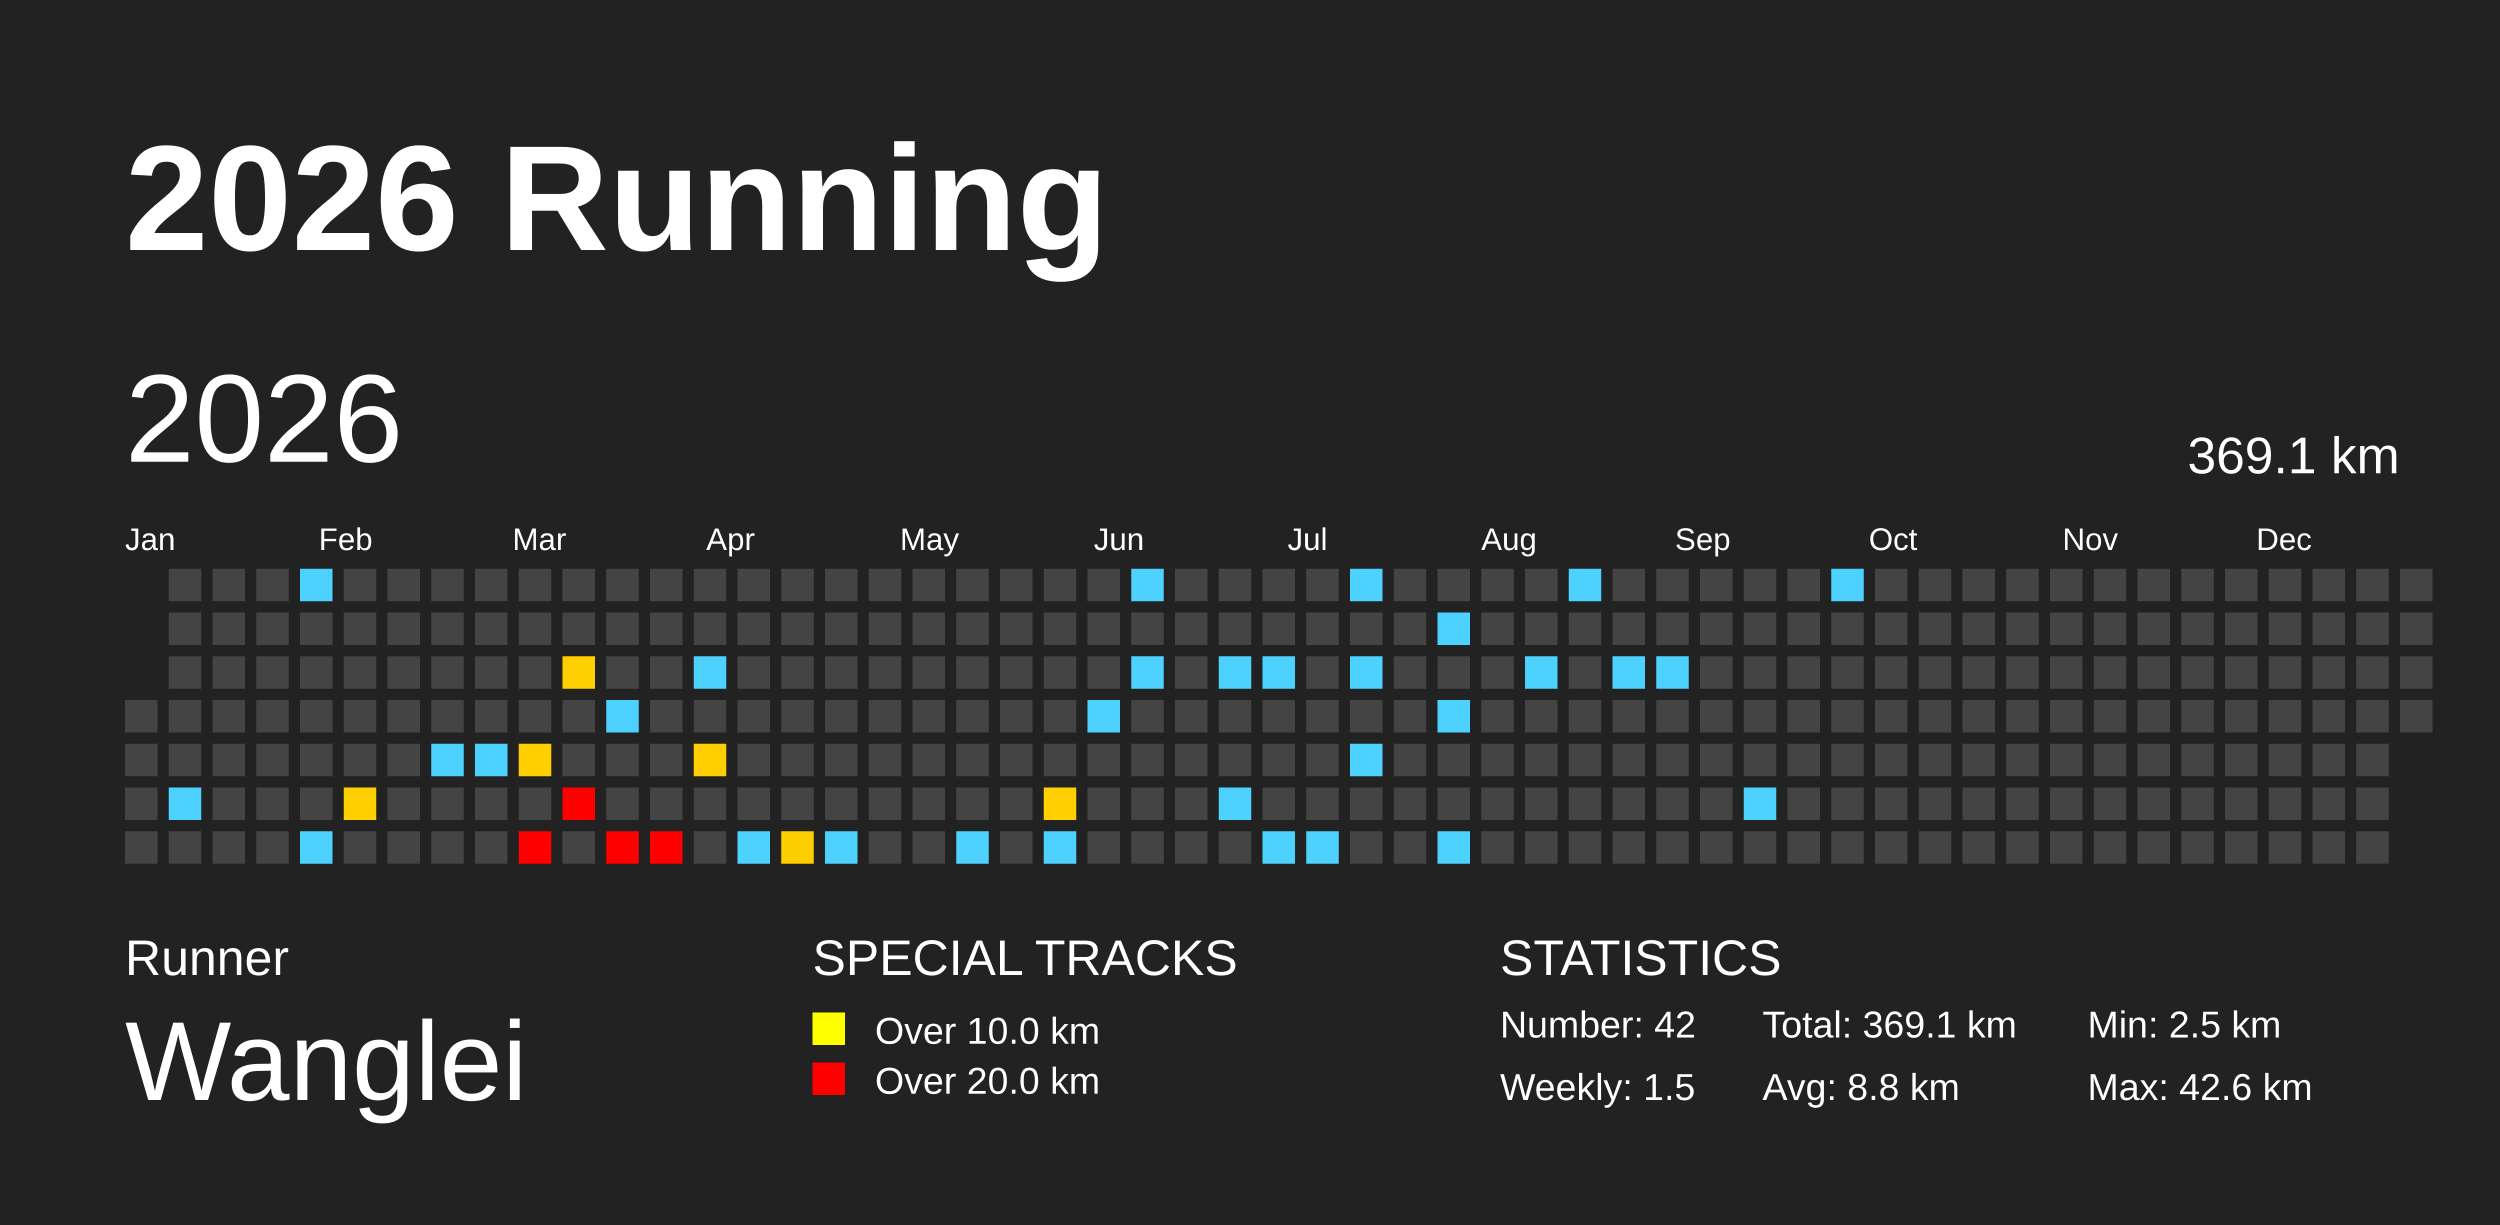
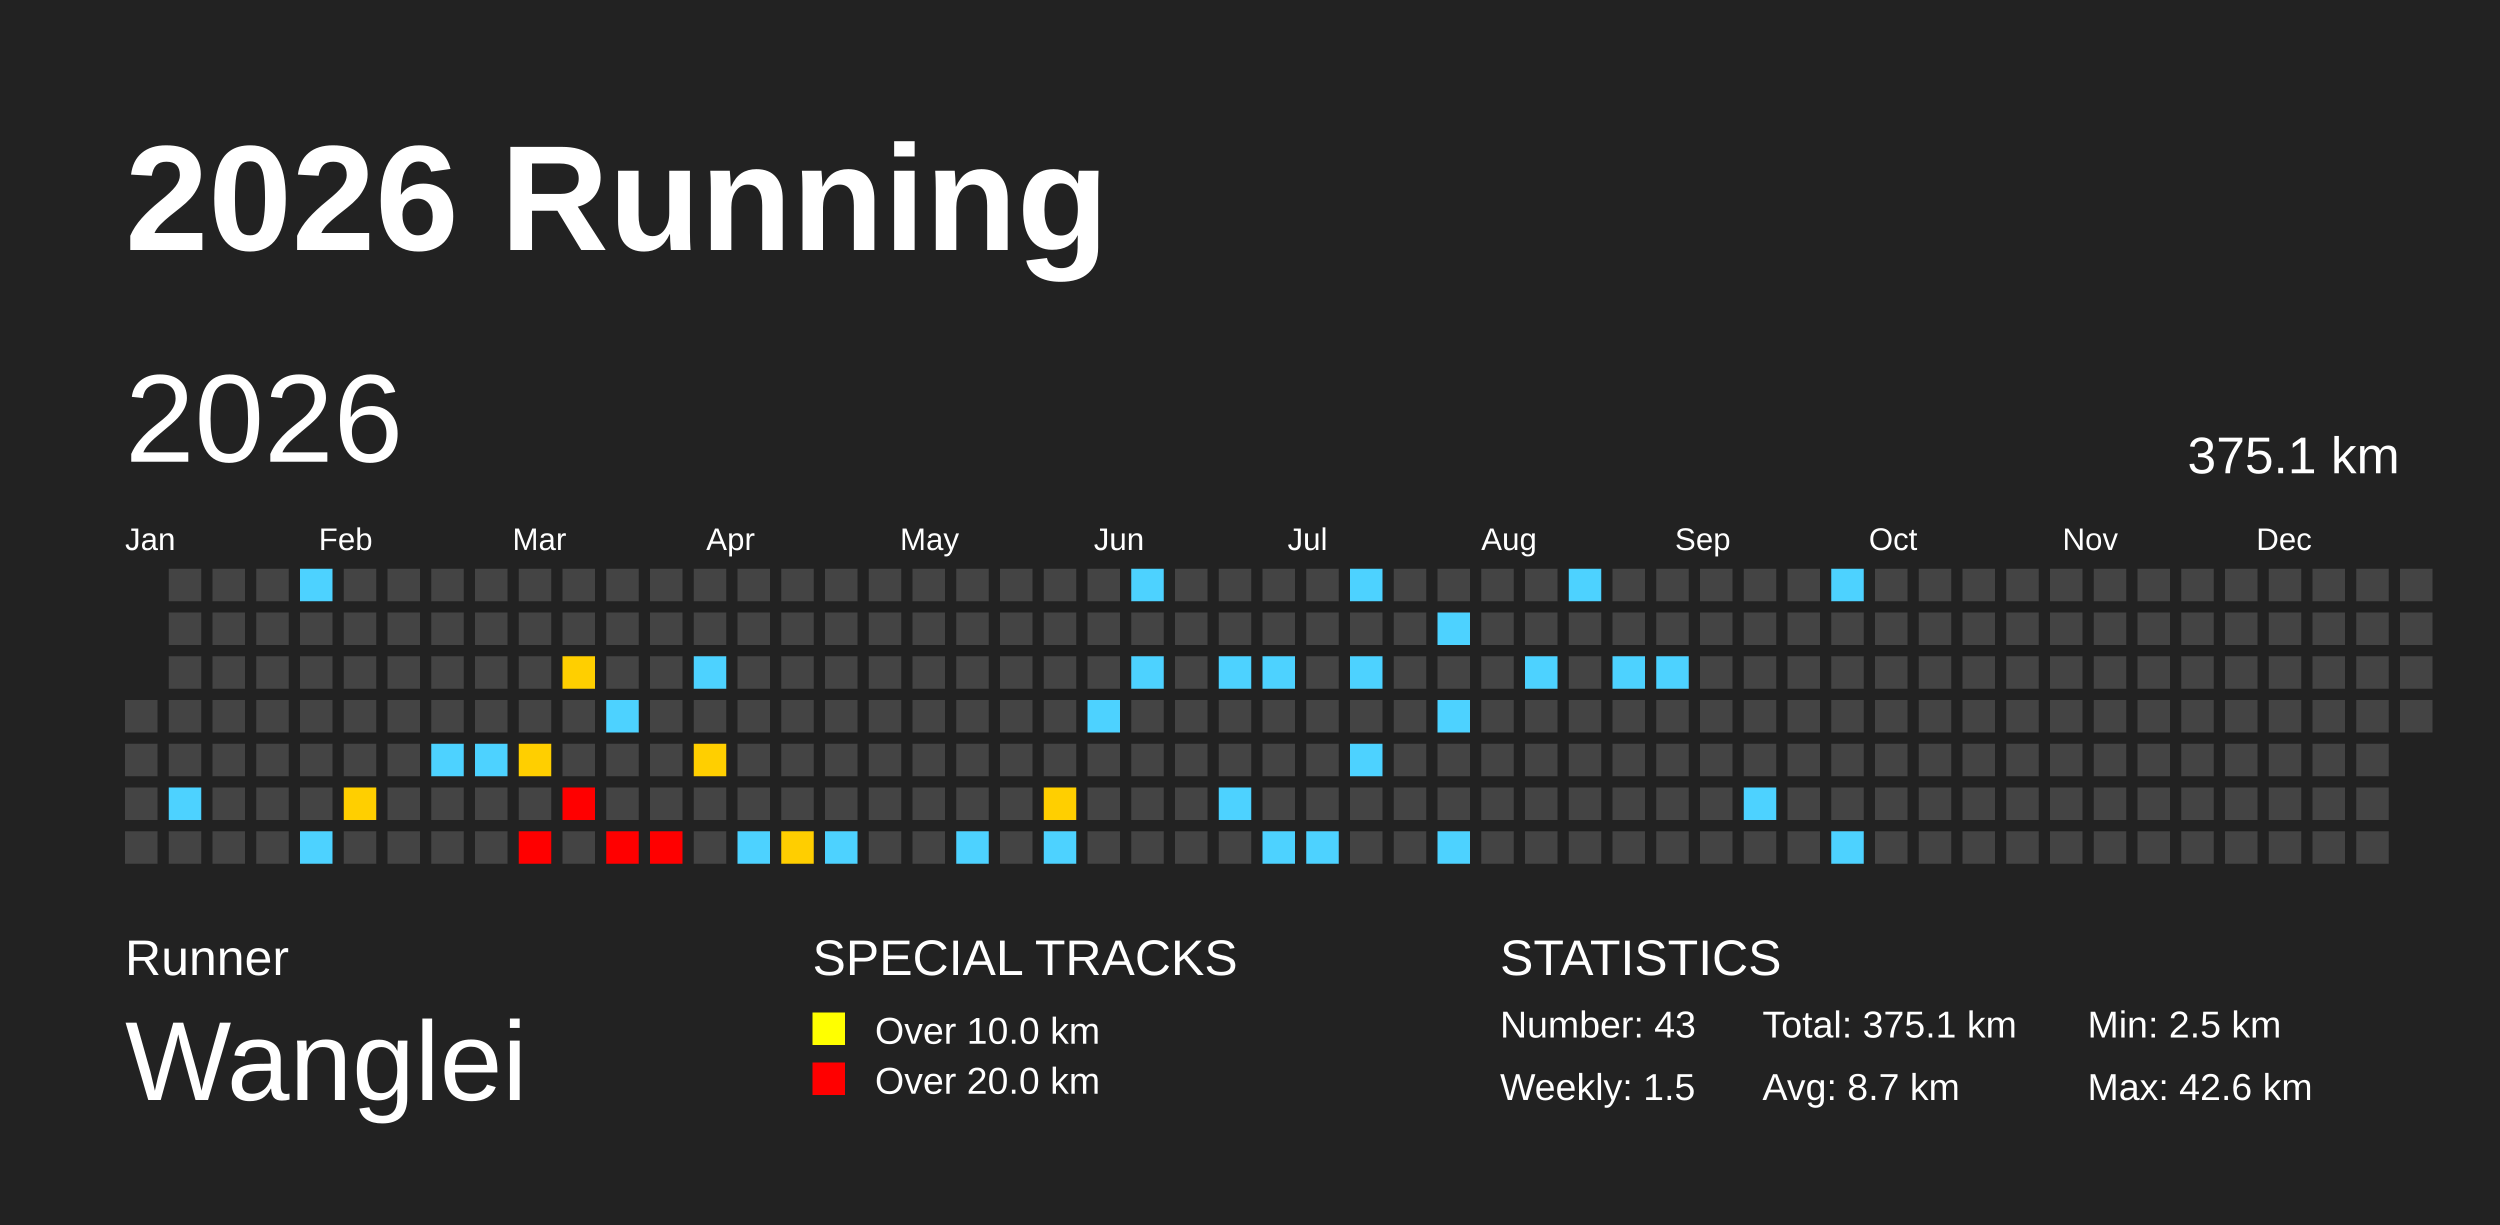
<svg xmlns="http://www.w3.org/2000/svg" baseProfile="full" height="98mm" version="1.1" viewBox="0,0,200,98" width="200mm">
  <defs>
    <pattern height="2" id="indoor-stripe" patternUnits="userSpaceOnUse" width="2">
      <line stroke="white" stroke-opacity="0.45" stroke-width="0.5" x1="0" x2="2" y1="2" y2="0" />
    </pattern>
  </defs>
  <rect fill="#222222" height="98" width="200" x="0" y="0" />
  <text fill="#FFFFFF" style="font-size:12px; font-family:Arial; font-weight:bold;" x="10" y="20">2026 Running</text>
  <text fill="#FFFFFF" style="font-size:4px; font-family:Arial" x="10" y="78">Runner</text>
  <text fill="#FFFFFF" style="font-size:9px; font-family:Arial" x="10" y="88">Wanglei</text>
  <text fill="#FFFFFF" style="font-size:4px; font-family:Arial" x="65" y="78">SPECIAL TRACKS</text>
  <rect fill="yellow" height="2.6" width="2.6" x="65" y="81" />
  <text fill="#FFFFFF" style="font-size:3px; font-family:Arial" x="70" y="83.5">Over 10.0 km</text>
  <rect fill="red" height="2.6" width="2.6" x="65" y="85" />
  <text fill="#FFFFFF" style="font-size:3px; font-family:Arial" x="70" y="87.5">Over 20.0 km</text>
  <text fill="#FFFFFF" style="font-size:4px; font-family:Arial" x="120" y="78">STATISTICS</text>
-   <text fill="#FFFFFF" style="font-size:3px; font-family:Arial" x="120" y="83">Number: 42</text>
+   <text fill="#FFFFFF" style="font-size:3px; font-family:Arial" x="120" y="83">Number: 43</text>
  <text fill="#FFFFFF" style="font-size:3px; font-family:Arial" x="120" y="88">Weekly: 1.5</text>
-   <text fill="#FFFFFF" style="font-size:3px; font-family:Arial" x="141" y="83">Total: 369.1 km</text>
-   <text fill="#FFFFFF" style="font-size:3px; font-family:Arial" x="141" y="88">Avg: 8.8 km</text>
+   <text fill="#FFFFFF" style="font-size:3px; font-family:Arial" x="141" y="83">Total: 375.1 km</text>
+   <text fill="#FFFFFF" style="font-size:3px; font-family:Arial" x="141" y="88">Avg: 8.7 km</text>
  <text fill="#FFFFFF" style="font-size:3px; font-family:Arial" x="167" y="83">Min: 2.5 km</text>
  <text fill="#FFFFFF" style="font-size:3px; font-family:Arial" x="167" y="88">Max: 42.6 km</text>
  <text dominant-baseline="hanging" fill="#FFFFFF" style="font-size:10.0px; font-family:Arial;" x="10" y="30">2026</text>
-   <text dominant-baseline="hanging" fill="#FFFFFF" style="font-size:4.125px; font-family:Arial;" x="175" y="35">369.1 km</text>
+   <text dominant-baseline="hanging" fill="#FFFFFF" style="font-size:4.125px; font-family:Arial;" x="175" y="35">375.1 km</text>
  <text fill="#FFFFFF" style="font-size:2.5px; font-family:Arial" x="10.0" y="44">Jan</text>
  <text fill="#FFFFFF" style="font-size:2.5px; font-family:Arial" x="25.5" y="44">Feb</text>
  <text fill="#FFFFFF" style="font-size:2.5px; font-family:Arial" x="41.0" y="44">Mar</text>
  <text fill="#FFFFFF" style="font-size:2.5px; font-family:Arial" x="56.5" y="44">Apr</text>
  <text fill="#FFFFFF" style="font-size:2.5px; font-family:Arial" x="72.0" y="44">May</text>
  <text fill="#FFFFFF" style="font-size:2.5px; font-family:Arial" x="87.5" y="44">Jun</text>
  <text fill="#FFFFFF" style="font-size:2.5px; font-family:Arial" x="103.0" y="44">Jul</text>
  <text fill="#FFFFFF" style="font-size:2.5px; font-family:Arial" x="118.5" y="44">Aug</text>
  <text fill="#FFFFFF" style="font-size:2.5px; font-family:Arial" x="134.0" y="44">Sep</text>
  <text fill="#FFFFFF" style="font-size:2.5px; font-family:Arial" x="149.5" y="44">Oct</text>
  <text fill="#FFFFFF" style="font-size:2.5px; font-family:Arial" x="165.0" y="44">Nov</text>
  <text fill="#FFFFFF" style="font-size:2.5px; font-family:Arial" x="180.5" y="44">Dec</text>
  <rect fill="#444444" height="2.6" width="2.6" x="10.0" y="56.0" />
  <rect fill="#444444" height="2.6" width="2.6" x="10.0" y="59.5" />
  <rect fill="#444444" height="2.6" width="2.6" x="10.0" y="63.0" />
  <rect fill="#444444" height="2.6" width="2.6" x="10.0" y="66.5" />
  <rect fill="#444444" height="2.6" width="2.6" x="13.5" y="45.5" />
  <rect fill="#444444" height="2.6" width="2.6" x="13.5" y="49.0" />
  <rect fill="#444444" height="2.6" width="2.6" x="13.5" y="52.5" />
  <rect fill="#444444" height="2.6" width="2.6" x="13.5" y="56.0" />
  <rect fill="#444444" height="2.6" width="2.6" x="13.5" y="59.5" />
  <rect fill="#4dd2ff" height="2.6" width="2.6" x="13.5" y="63.0" />
  <rect fill="#444444" height="2.6" width="2.6" x="13.5" y="66.5" />
  <rect fill="#444444" height="2.6" width="2.6" x="17.0" y="45.5" />
  <rect fill="#444444" height="2.6" width="2.6" x="17.0" y="49.0" />
  <rect fill="#444444" height="2.6" width="2.6" x="17.0" y="52.5" />
  <rect fill="#444444" height="2.6" width="2.6" x="17.0" y="56.0" />
  <rect fill="#444444" height="2.6" width="2.6" x="17.0" y="59.5" />
  <rect fill="#444444" height="2.6" width="2.6" x="17.0" y="63.0" />
  <rect fill="#444444" height="2.6" width="2.6" x="17.0" y="66.5" />
  <rect fill="#444444" height="2.6" width="2.6" x="20.5" y="45.5" />
  <rect fill="#444444" height="2.6" width="2.6" x="20.5" y="49.0" />
  <rect fill="#444444" height="2.6" width="2.6" x="20.5" y="52.5" />
  <rect fill="#444444" height="2.6" width="2.6" x="20.5" y="56.0" />
  <rect fill="#444444" height="2.6" width="2.6" x="20.5" y="59.5" />
  <rect fill="#444444" height="2.6" width="2.6" x="20.5" y="63.0" />
  <rect fill="#444444" height="2.6" width="2.6" x="20.5" y="66.5" />
  <rect fill="#4dd2ff" height="2.6" width="2.6" x="24.0" y="45.5" />
  <rect fill="#444444" height="2.6" width="2.6" x="24.0" y="49.0" />
  <rect fill="#444444" height="2.6" width="2.6" x="24.0" y="52.5" />
  <rect fill="#444444" height="2.6" width="2.6" x="24.0" y="56.0" />
  <rect fill="#444444" height="2.6" width="2.6" x="24.0" y="59.5" />
  <rect fill="#444444" height="2.6" width="2.6" x="24.0" y="63.0" />
  <rect fill="#4dd2ff" height="2.6" width="2.6" x="24.0" y="66.5" />
  <rect fill="#444444" height="2.6" width="2.6" x="27.5" y="45.5" />
  <rect fill="#444444" height="2.6" width="2.6" x="27.5" y="49.0" />
  <rect fill="#444444" height="2.6" width="2.6" x="27.5" y="52.5" />
  <rect fill="#444444" height="2.6" width="2.6" x="27.5" y="56.0" />
  <rect fill="#444444" height="2.6" width="2.6" x="27.5" y="59.5" />
  <rect fill="#ffcf00" height="2.6" width="2.6" x="27.5" y="63.0" />
  <rect fill="#444444" height="2.6" width="2.6" x="27.5" y="66.5" />
  <rect fill="#444444" height="2.6" width="2.6" x="31.0" y="45.5" />
  <rect fill="#444444" height="2.6" width="2.6" x="31.0" y="49.0" />
  <rect fill="#444444" height="2.6" width="2.6" x="31.0" y="52.5" />
  <rect fill="#444444" height="2.6" width="2.6" x="31.0" y="56.0" />
  <rect fill="#444444" height="2.6" width="2.6" x="31.0" y="59.5" />
  <rect fill="#444444" height="2.6" width="2.6" x="31.0" y="63.0" />
  <rect fill="#444444" height="2.6" width="2.6" x="31.0" y="66.5" />
  <rect fill="#444444" height="2.6" width="2.6" x="34.5" y="45.5" />
  <rect fill="#444444" height="2.6" width="2.6" x="34.5" y="49.0" />
  <rect fill="#444444" height="2.6" width="2.6" x="34.5" y="52.5" />
  <rect fill="#444444" height="2.6" width="2.6" x="34.5" y="56.0" />
  <rect fill="#4dd2ff" height="2.6" width="2.6" x="34.5" y="59.5" />
  <rect fill="#444444" height="2.6" width="2.6" x="34.5" y="63.0" />
  <rect fill="#444444" height="2.6" width="2.6" x="34.5" y="66.5" />
  <rect fill="#444444" height="2.6" width="2.6" x="38.0" y="45.5" />
  <rect fill="#444444" height="2.6" width="2.6" x="38.0" y="49.0" />
  <rect fill="#444444" height="2.6" width="2.6" x="38.0" y="52.5" />
  <rect fill="#444444" height="2.6" width="2.6" x="38.0" y="56.0" />
  <rect fill="#4dd2ff" height="2.6" width="2.6" x="38.0" y="59.5" />
  <rect fill="#444444" height="2.6" width="2.6" x="38.0" y="63.0" />
  <rect fill="#444444" height="2.6" width="2.6" x="38.0" y="66.5" />
  <rect fill="#444444" height="2.6" width="2.6" x="41.5" y="45.5" />
  <rect fill="#444444" height="2.6" width="2.6" x="41.5" y="49.0" />
  <rect fill="#444444" height="2.6" width="2.6" x="41.5" y="52.5" />
  <rect fill="#444444" height="2.6" width="2.6" x="41.5" y="56.0" />
  <rect fill="#ffcf00" height="2.6" width="2.6" x="41.5" y="59.5" />
  <rect fill="#444444" height="2.6" width="2.6" x="41.5" y="63.0" />
  <rect fill="red" height="2.6" width="2.6" x="41.5" y="66.5" />
  <rect fill="#444444" height="2.6" width="2.6" x="45.0" y="45.5" />
  <rect fill="#444444" height="2.6" width="2.6" x="45.0" y="49.0" />
  <rect fill="#ffcf00" height="2.6" width="2.6" x="45.0" y="52.5" />
  <rect fill="#444444" height="2.6" width="2.6" x="45.0" y="56.0" />
  <rect fill="#444444" height="2.6" width="2.6" x="45.0" y="59.5" />
  <rect fill="red" height="2.6" width="2.6" x="45.0" y="63.0" />
  <rect fill="#444444" height="2.6" width="2.6" x="45.0" y="66.5" />
  <rect fill="#444444" height="2.6" width="2.6" x="48.5" y="45.5" />
  <rect fill="#444444" height="2.6" width="2.6" x="48.5" y="49.0" />
  <rect fill="#444444" height="2.6" width="2.6" x="48.5" y="52.5" />
  <rect fill="#4dd2ff" height="2.6" width="2.6" x="48.5" y="56.0" />
  <rect fill="#444444" height="2.6" width="2.6" x="48.5" y="59.5" />
  <rect fill="#444444" height="2.6" width="2.6" x="48.5" y="63.0" />
  <rect fill="red" height="2.6" width="2.6" x="48.5" y="66.5" />
  <rect fill="#444444" height="2.6" width="2.6" x="52.0" y="45.5" />
  <rect fill="#444444" height="2.6" width="2.6" x="52.0" y="49.0" />
  <rect fill="#444444" height="2.6" width="2.6" x="52.0" y="52.5" />
  <rect fill="#444444" height="2.6" width="2.6" x="52.0" y="56.0" />
  <rect fill="#444444" height="2.6" width="2.6" x="52.0" y="59.5" />
  <rect fill="#444444" height="2.6" width="2.6" x="52.0" y="63.0" />
  <rect fill="red" height="2.6" width="2.6" x="52.0" y="66.5" />
  <rect fill="#444444" height="2.6" width="2.6" x="55.5" y="45.5" />
  <rect fill="#444444" height="2.6" width="2.6" x="55.5" y="49.0" />
  <rect fill="#4dd2ff" height="2.6" width="2.6" x="55.5" y="52.5" />
  <rect fill="#444444" height="2.6" width="2.6" x="55.5" y="56.0" />
  <rect fill="#ffcf00" height="2.6" width="2.6" x="55.5" y="59.5" />
  <rect fill="#444444" height="2.6" width="2.6" x="55.5" y="63.0" />
  <rect fill="#444444" height="2.6" width="2.6" x="55.5" y="66.5" />
  <rect fill="#444444" height="2.6" width="2.6" x="59.0" y="45.5" />
  <rect fill="#444444" height="2.6" width="2.6" x="59.0" y="49.0" />
  <rect fill="#444444" height="2.6" width="2.6" x="59.0" y="52.5" />
  <rect fill="#444444" height="2.6" width="2.6" x="59.0" y="56.0" />
  <rect fill="#444444" height="2.6" width="2.6" x="59.0" y="59.5" />
  <rect fill="#444444" height="2.6" width="2.6" x="59.0" y="63.0" />
  <rect fill="#4dd2ff" height="2.6" width="2.6" x="59.0" y="66.5" />
  <rect fill="#444444" height="2.6" width="2.6" x="62.5" y="45.5" />
  <rect fill="#444444" height="2.6" width="2.6" x="62.5" y="49.0" />
  <rect fill="#444444" height="2.6" width="2.6" x="62.5" y="52.5" />
  <rect fill="#444444" height="2.6" width="2.6" x="62.5" y="56.0" />
  <rect fill="#444444" height="2.6" width="2.6" x="62.5" y="59.5" />
  <rect fill="#444444" height="2.6" width="2.6" x="62.5" y="63.0" />
  <rect fill="#ffce00" height="2.6" width="2.6" x="62.5" y="66.5" />
  <rect fill="#444444" height="2.6" width="2.6" x="66.0" y="45.5" />
  <rect fill="#444444" height="2.6" width="2.6" x="66.0" y="49.0" />
  <rect fill="#444444" height="2.6" width="2.6" x="66.0" y="52.5" />
  <rect fill="#444444" height="2.6" width="2.6" x="66.0" y="56.0" />
  <rect fill="#444444" height="2.6" width="2.6" x="66.0" y="59.5" />
  <rect fill="#444444" height="2.6" width="2.6" x="66.0" y="63.0" />
  <rect fill="#4dd2ff" height="2.6" width="2.6" x="66.0" y="66.5" />
  <rect fill="#444444" height="2.6" width="2.6" x="69.5" y="45.5" />
  <rect fill="#444444" height="2.6" width="2.6" x="69.5" y="49.0" />
  <rect fill="#444444" height="2.6" width="2.6" x="69.5" y="52.5" />
  <rect fill="#444444" height="2.6" width="2.6" x="69.5" y="56.0" />
  <rect fill="#444444" height="2.6" width="2.6" x="69.5" y="59.5" />
  <rect fill="#444444" height="2.6" width="2.6" x="69.5" y="63.0" />
  <rect fill="#444444" height="2.6" width="2.6" x="69.5" y="66.5" />
  <rect fill="#444444" height="2.6" width="2.6" x="73.0" y="45.5" />
  <rect fill="#444444" height="2.6" width="2.6" x="73.0" y="49.0" />
  <rect fill="#444444" height="2.6" width="2.6" x="73.0" y="52.5" />
  <rect fill="#444444" height="2.6" width="2.6" x="73.0" y="56.0" />
  <rect fill="#444444" height="2.6" width="2.6" x="73.0" y="59.5" />
  <rect fill="#444444" height="2.6" width="2.6" x="73.0" y="63.0" />
  <rect fill="#444444" height="2.6" width="2.6" x="73.0" y="66.5" />
  <rect fill="#444444" height="2.6" width="2.6" x="76.5" y="45.5" />
  <rect fill="#444444" height="2.6" width="2.6" x="76.5" y="49.0" />
  <rect fill="#444444" height="2.6" width="2.6" x="76.5" y="52.5" />
  <rect fill="#444444" height="2.6" width="2.6" x="76.5" y="56.0" />
  <rect fill="#444444" height="2.6" width="2.6" x="76.5" y="59.5" />
  <rect fill="#444444" height="2.6" width="2.6" x="76.5" y="63.0" />
  <rect fill="#4dd2ff" height="2.6" width="2.6" x="76.5" y="66.5" />
  <rect fill="#444444" height="2.6" width="2.6" x="80.0" y="45.5" />
  <rect fill="#444444" height="2.6" width="2.6" x="80.0" y="49.0" />
  <rect fill="#444444" height="2.6" width="2.6" x="80.0" y="52.5" />
  <rect fill="#444444" height="2.6" width="2.6" x="80.0" y="56.0" />
  <rect fill="#444444" height="2.6" width="2.6" x="80.0" y="59.5" />
  <rect fill="#444444" height="2.6" width="2.6" x="80.0" y="63.0" />
  <rect fill="#444444" height="2.6" width="2.6" x="80.0" y="66.5" />
  <rect fill="#444444" height="2.6" width="2.6" x="83.5" y="45.5" />
  <rect fill="#444444" height="2.6" width="2.6" x="83.5" y="49.0" />
  <rect fill="#444444" height="2.6" width="2.6" x="83.5" y="52.5" />
  <rect fill="#444444" height="2.6" width="2.6" x="83.5" y="56.0" />
  <rect fill="#444444" height="2.6" width="2.6" x="83.5" y="59.5" />
  <rect fill="#ffcf00" height="2.6" width="2.6" x="83.5" y="63.0" />
  <rect fill="#4dd2ff" height="2.6" width="2.6" x="83.5" y="66.5" />
  <rect fill="#444444" height="2.6" width="2.6" x="87.0" y="45.5" />
  <rect fill="#444444" height="2.6" width="2.6" x="87.0" y="49.0" />
  <rect fill="#444444" height="2.6" width="2.6" x="87.0" y="52.5" />
  <rect fill="#4dd2ff" height="2.6" width="2.6" x="87.0" y="56.0" />
  <rect fill="#444444" height="2.6" width="2.6" x="87.0" y="59.5" />
  <rect fill="#444444" height="2.6" width="2.6" x="87.0" y="63.0" />
  <rect fill="#444444" height="2.6" width="2.6" x="87.0" y="66.5" />
  <rect fill="#4dd2ff" height="2.6" width="2.6" x="90.5" y="45.5" />
  <rect fill="#444444" height="2.6" width="2.6" x="90.5" y="49.0" />
  <rect fill="#4dd2ff" height="2.6" width="2.6" x="90.5" y="52.5" />
  <rect fill="#444444" height="2.6" width="2.6" x="90.5" y="56.0" />
  <rect fill="#444444" height="2.6" width="2.6" x="90.5" y="59.5" />
  <rect fill="#444444" height="2.6" width="2.6" x="90.5" y="63.0" />
  <rect fill="#444444" height="2.6" width="2.6" x="90.5" y="66.5" />
  <rect fill="#444444" height="2.6" width="2.6" x="94.0" y="45.5" />
  <rect fill="#444444" height="2.6" width="2.6" x="94.0" y="49.0" />
  <rect fill="#444444" height="2.6" width="2.6" x="94.0" y="52.5" />
  <rect fill="#444444" height="2.6" width="2.6" x="94.0" y="56.0" />
  <rect fill="#444444" height="2.6" width="2.6" x="94.0" y="59.5" />
  <rect fill="#444444" height="2.6" width="2.6" x="94.0" y="63.0" />
  <rect fill="#444444" height="2.6" width="2.6" x="94.0" y="66.5" />
  <rect fill="#444444" height="2.6" width="2.6" x="97.5" y="45.5" />
  <rect fill="#444444" height="2.6" width="2.6" x="97.5" y="49.0" />
  <rect fill="#4dd2ff" height="2.6" width="2.6" x="97.5" y="52.5" />
  <rect fill="#444444" height="2.6" width="2.6" x="97.5" y="56.0" />
  <rect fill="#444444" height="2.6" width="2.6" x="97.5" y="59.5" />
  <rect fill="#4dd2ff" height="2.6" width="2.6" x="97.5" y="63.0" />
  <rect fill="#444444" height="2.6" width="2.6" x="97.5" y="66.5" />
  <rect fill="#444444" height="2.6" width="2.6" x="101.0" y="45.5" />
  <rect fill="#444444" height="2.6" width="2.6" x="101.0" y="49.0" />
  <rect fill="#4dd2ff" height="2.6" width="2.6" x="101.0" y="52.5" />
  <rect fill="#444444" height="2.6" width="2.6" x="101.0" y="56.0" />
  <rect fill="#444444" height="2.6" width="2.6" x="101.0" y="59.5" />
  <rect fill="#444444" height="2.6" width="2.6" x="101.0" y="63.0" />
  <rect fill="#4dd2ff" height="2.6" width="2.6" x="101.0" y="66.5" />
  <rect fill="#444444" height="2.6" width="2.6" x="104.5" y="45.5" />
  <rect fill="#444444" height="2.6" width="2.6" x="104.5" y="49.0" />
  <rect fill="#444444" height="2.6" width="2.6" x="104.5" y="52.5" />
  <rect fill="#444444" height="2.6" width="2.6" x="104.5" y="56.0" />
  <rect fill="#444444" height="2.6" width="2.6" x="104.5" y="59.5" />
  <rect fill="#444444" height="2.6" width="2.6" x="104.5" y="63.0" />
  <rect fill="#4dd2ff" height="2.6" width="2.6" x="104.5" y="66.5" />
  <rect fill="#4dd2ff" height="2.6" width="2.6" x="108.0" y="45.5" />
  <rect fill="#444444" height="2.6" width="2.6" x="108.0" y="49.0" />
  <rect fill="#4dd2ff" height="2.6" width="2.6" x="108.0" y="52.5" />
  <rect fill="#444444" height="2.6" width="2.6" x="108.0" y="56.0" />
  <rect fill="#4dd2ff" height="2.6" width="2.6" x="108.0" y="59.5" />
  <rect fill="#444444" height="2.6" width="2.6" x="108.0" y="63.0" />
  <rect fill="#444444" height="2.6" width="2.6" x="108.0" y="66.5" />
  <rect fill="#444444" height="2.6" width="2.6" x="111.5" y="45.5" />
  <rect fill="#444444" height="2.6" width="2.6" x="111.5" y="49.0" />
  <rect fill="#444444" height="2.6" width="2.6" x="111.5" y="52.5" />
  <rect fill="#444444" height="2.6" width="2.6" x="111.5" y="56.0" />
  <rect fill="#444444" height="2.6" width="2.6" x="111.5" y="59.5" />
  <rect fill="#444444" height="2.6" width="2.6" x="111.5" y="63.0" />
  <rect fill="#444444" height="2.6" width="2.6" x="111.5" y="66.5" />
  <rect fill="#444444" height="2.6" width="2.6" x="115.0" y="45.5" />
  <rect fill="#4dd2ff" height="2.6" width="2.6" x="115.0" y="49.0" />
  <rect fill="#444444" height="2.6" width="2.6" x="115.0" y="52.5" />
  <rect fill="#4dd2ff" height="2.6" width="2.6" x="115.0" y="56.0" />
  <rect fill="#444444" height="2.6" width="2.6" x="115.0" y="59.5" />
  <rect fill="#444444" height="2.6" width="2.6" x="115.0" y="63.0" />
  <rect fill="#4dd2ff" height="2.6" width="2.6" x="115.0" y="66.5" />
  <rect fill="#444444" height="2.6" width="2.6" x="118.5" y="45.5" />
  <rect fill="#444444" height="2.6" width="2.6" x="118.5" y="49.0" />
  <rect fill="#444444" height="2.6" width="2.6" x="118.5" y="52.5" />
  <rect fill="#444444" height="2.6" width="2.6" x="118.5" y="56.0" />
  <rect fill="#444444" height="2.6" width="2.6" x="118.5" y="59.5" />
  <rect fill="#444444" height="2.6" width="2.6" x="118.5" y="63.0" />
  <rect fill="#444444" height="2.6" width="2.6" x="118.5" y="66.5" />
  <rect fill="#444444" height="2.6" width="2.6" x="122.0" y="45.5" />
  <rect fill="#444444" height="2.6" width="2.6" x="122.0" y="49.0" />
  <rect fill="#4dd2ff" height="2.6" width="2.6" x="122.0" y="52.5" />
  <rect fill="#444444" height="2.6" width="2.6" x="122.0" y="56.0" />
  <rect fill="#444444" height="2.6" width="2.6" x="122.0" y="59.5" />
  <rect fill="#444444" height="2.6" width="2.6" x="122.0" y="63.0" />
  <rect fill="#444444" height="2.6" width="2.6" x="122.0" y="66.5" />
  <rect fill="#4dd2ff" height="2.6" width="2.6" x="125.5" y="45.5" />
  <rect fill="#444444" height="2.6" width="2.6" x="125.5" y="49.0" />
  <rect fill="#444444" height="2.6" width="2.6" x="125.5" y="52.5" />
  <rect fill="#444444" height="2.6" width="2.6" x="125.5" y="56.0" />
  <rect fill="#444444" height="2.6" width="2.6" x="125.5" y="59.5" />
  <rect fill="#444444" height="2.6" width="2.6" x="125.5" y="63.0" />
  <rect fill="#444444" height="2.6" width="2.6" x="125.5" y="66.5" />
  <rect fill="#444444" height="2.6" width="2.6" x="129.0" y="45.5" />
  <rect fill="#444444" height="2.6" width="2.6" x="129.0" y="49.0" />
  <rect fill="#4dd2ff" height="2.6" width="2.6" x="129.0" y="52.5" />
  <rect fill="#444444" height="2.6" width="2.6" x="129.0" y="56.0" />
  <rect fill="#444444" height="2.6" width="2.6" x="129.0" y="59.5" />
  <rect fill="#444444" height="2.6" width="2.6" x="129.0" y="63.0" />
  <rect fill="#444444" height="2.6" width="2.6" x="129.0" y="66.5" />
  <rect fill="#444444" height="2.6" width="2.6" x="132.5" y="45.5" />
  <rect fill="#444444" height="2.6" width="2.6" x="132.5" y="49.0" />
  <rect fill="#4dd2ff" height="2.6" width="2.6" x="132.5" y="52.5" />
  <rect fill="#444444" height="2.6" width="2.6" x="132.5" y="56.0" />
  <rect fill="#444444" height="2.6" width="2.6" x="132.5" y="59.5" />
  <rect fill="#444444" height="2.6" width="2.6" x="132.5" y="63.0" />
  <rect fill="#444444" height="2.6" width="2.6" x="132.5" y="66.5" />
  <rect fill="#444444" height="2.6" width="2.6" x="136.0" y="45.5" />
  <rect fill="#444444" height="2.6" width="2.6" x="136.0" y="49.0" />
  <rect fill="#444444" height="2.6" width="2.6" x="136.0" y="52.5" />
  <rect fill="#444444" height="2.6" width="2.6" x="136.0" y="56.0" />
  <rect fill="#444444" height="2.6" width="2.6" x="136.0" y="59.5" />
  <rect fill="#444444" height="2.6" width="2.6" x="136.0" y="63.0" />
  <rect fill="#444444" height="2.6" width="2.6" x="136.0" y="66.5" />
  <rect fill="#444444" height="2.6" width="2.6" x="139.5" y="45.5" />
  <rect fill="#444444" height="2.6" width="2.6" x="139.5" y="49.0" />
  <rect fill="#444444" height="2.6" width="2.6" x="139.5" y="52.5" />
  <rect fill="#444444" height="2.6" width="2.6" x="139.5" y="56.0" />
  <rect fill="#444444" height="2.6" width="2.6" x="139.5" y="59.5" />
  <rect fill="#4dd2ff" height="2.6" width="2.6" x="139.5" y="63.0" />
  <rect fill="#444444" height="2.6" width="2.6" x="139.5" y="66.5" />
  <rect fill="#444444" height="2.6" width="2.6" x="143.0" y="45.5" />
  <rect fill="#444444" height="2.6" width="2.6" x="143.0" y="49.0" />
  <rect fill="#444444" height="2.6" width="2.6" x="143.0" y="52.5" />
  <rect fill="#444444" height="2.6" width="2.6" x="143.0" y="56.0" />
  <rect fill="#444444" height="2.6" width="2.6" x="143.0" y="59.5" />
  <rect fill="#444444" height="2.6" width="2.6" x="143.0" y="63.0" />
  <rect fill="#444444" height="2.6" width="2.6" x="143.0" y="66.5" />
  <rect fill="#4dd2ff" height="2.6" width="2.6" x="146.5" y="45.5" />
  <rect fill="#444444" height="2.6" width="2.6" x="146.5" y="49.0" />
  <rect fill="#444444" height="2.6" width="2.6" x="146.5" y="52.5" />
  <rect fill="#444444" height="2.6" width="2.6" x="146.5" y="56.0" />
  <rect fill="#444444" height="2.6" width="2.6" x="146.5" y="59.5" />
  <rect fill="#444444" height="2.6" width="2.6" x="146.5" y="63.0" />
-   <rect fill="#444444" height="2.6" width="2.6" x="146.5" y="66.5" />
+   <rect fill="#4dd2ff" height="2.6" width="2.6" x="146.5" y="66.5" />
  <rect fill="#444444" height="2.6" width="2.6" x="150.0" y="45.5" />
  <rect fill="#444444" height="2.6" width="2.6" x="150.0" y="49.0" />
  <rect fill="#444444" height="2.6" width="2.6" x="150.0" y="52.5" />
  <rect fill="#444444" height="2.6" width="2.6" x="150.0" y="56.0" />
  <rect fill="#444444" height="2.6" width="2.6" x="150.0" y="59.5" />
  <rect fill="#444444" height="2.6" width="2.6" x="150.0" y="63.0" />
  <rect fill="#444444" height="2.6" width="2.6" x="150.0" y="66.5" />
  <rect fill="#444444" height="2.6" width="2.6" x="153.5" y="45.5" />
  <rect fill="#444444" height="2.6" width="2.6" x="153.5" y="49.0" />
  <rect fill="#444444" height="2.6" width="2.6" x="153.5" y="52.5" />
  <rect fill="#444444" height="2.6" width="2.6" x="153.5" y="56.0" />
  <rect fill="#444444" height="2.6" width="2.6" x="153.5" y="59.5" />
  <rect fill="#444444" height="2.6" width="2.6" x="153.5" y="63.0" />
  <rect fill="#444444" height="2.6" width="2.6" x="153.5" y="66.5" />
  <rect fill="#444444" height="2.6" width="2.6" x="157.0" y="45.5" />
  <rect fill="#444444" height="2.6" width="2.6" x="157.0" y="49.0" />
  <rect fill="#444444" height="2.6" width="2.6" x="157.0" y="52.5" />
  <rect fill="#444444" height="2.6" width="2.6" x="157.0" y="56.0" />
  <rect fill="#444444" height="2.6" width="2.6" x="157.0" y="59.5" />
  <rect fill="#444444" height="2.6" width="2.6" x="157.0" y="63.0" />
  <rect fill="#444444" height="2.6" width="2.6" x="157.0" y="66.5" />
  <rect fill="#444444" height="2.6" width="2.6" x="160.5" y="45.5" />
  <rect fill="#444444" height="2.6" width="2.6" x="160.5" y="49.0" />
  <rect fill="#444444" height="2.6" width="2.6" x="160.5" y="52.5" />
  <rect fill="#444444" height="2.6" width="2.6" x="160.5" y="56.0" />
  <rect fill="#444444" height="2.6" width="2.6" x="160.5" y="59.5" />
  <rect fill="#444444" height="2.6" width="2.6" x="160.5" y="63.0" />
  <rect fill="#444444" height="2.6" width="2.6" x="160.5" y="66.5" />
  <rect fill="#444444" height="2.6" width="2.6" x="164.0" y="45.5" />
  <rect fill="#444444" height="2.6" width="2.6" x="164.0" y="49.0" />
  <rect fill="#444444" height="2.6" width="2.6" x="164.0" y="52.5" />
  <rect fill="#444444" height="2.6" width="2.6" x="164.0" y="56.0" />
  <rect fill="#444444" height="2.6" width="2.6" x="164.0" y="59.5" />
  <rect fill="#444444" height="2.6" width="2.6" x="164.0" y="63.0" />
  <rect fill="#444444" height="2.6" width="2.6" x="164.0" y="66.5" />
  <rect fill="#444444" height="2.6" width="2.6" x="167.5" y="45.5" />
  <rect fill="#444444" height="2.6" width="2.6" x="167.5" y="49.0" />
  <rect fill="#444444" height="2.6" width="2.6" x="167.5" y="52.5" />
  <rect fill="#444444" height="2.6" width="2.6" x="167.5" y="56.0" />
  <rect fill="#444444" height="2.6" width="2.6" x="167.5" y="59.5" />
  <rect fill="#444444" height="2.6" width="2.6" x="167.5" y="63.0" />
  <rect fill="#444444" height="2.6" width="2.6" x="167.5" y="66.5" />
  <rect fill="#444444" height="2.6" width="2.6" x="171.0" y="45.5" />
  <rect fill="#444444" height="2.6" width="2.6" x="171.0" y="49.0" />
  <rect fill="#444444" height="2.6" width="2.6" x="171.0" y="52.5" />
  <rect fill="#444444" height="2.6" width="2.6" x="171.0" y="56.0" />
  <rect fill="#444444" height="2.6" width="2.6" x="171.0" y="59.5" />
  <rect fill="#444444" height="2.6" width="2.6" x="171.0" y="63.0" />
  <rect fill="#444444" height="2.6" width="2.6" x="171.0" y="66.5" />
  <rect fill="#444444" height="2.6" width="2.6" x="174.5" y="45.5" />
  <rect fill="#444444" height="2.6" width="2.6" x="174.5" y="49.0" />
  <rect fill="#444444" height="2.6" width="2.6" x="174.5" y="52.5" />
  <rect fill="#444444" height="2.6" width="2.6" x="174.5" y="56.0" />
  <rect fill="#444444" height="2.6" width="2.6" x="174.5" y="59.5" />
  <rect fill="#444444" height="2.6" width="2.6" x="174.5" y="63.0" />
  <rect fill="#444444" height="2.6" width="2.6" x="174.5" y="66.5" />
  <rect fill="#444444" height="2.6" width="2.6" x="178.0" y="45.5" />
  <rect fill="#444444" height="2.6" width="2.6" x="178.0" y="49.0" />
  <rect fill="#444444" height="2.6" width="2.6" x="178.0" y="52.5" />
  <rect fill="#444444" height="2.6" width="2.6" x="178.0" y="56.0" />
  <rect fill="#444444" height="2.6" width="2.6" x="178.0" y="59.5" />
  <rect fill="#444444" height="2.6" width="2.6" x="178.0" y="63.0" />
  <rect fill="#444444" height="2.6" width="2.6" x="178.0" y="66.5" />
  <rect fill="#444444" height="2.6" width="2.6" x="181.5" y="45.5" />
  <rect fill="#444444" height="2.6" width="2.6" x="181.5" y="49.0" />
  <rect fill="#444444" height="2.6" width="2.6" x="181.5" y="52.5" />
  <rect fill="#444444" height="2.6" width="2.6" x="181.5" y="56.0" />
  <rect fill="#444444" height="2.6" width="2.6" x="181.5" y="59.5" />
  <rect fill="#444444" height="2.6" width="2.6" x="181.5" y="63.0" />
  <rect fill="#444444" height="2.6" width="2.6" x="181.5" y="66.5" />
  <rect fill="#444444" height="2.6" width="2.6" x="185.0" y="45.5" />
  <rect fill="#444444" height="2.6" width="2.6" x="185.0" y="49.0" />
  <rect fill="#444444" height="2.6" width="2.6" x="185.0" y="52.5" />
  <rect fill="#444444" height="2.6" width="2.6" x="185.0" y="56.0" />
  <rect fill="#444444" height="2.6" width="2.6" x="185.0" y="59.5" />
  <rect fill="#444444" height="2.6" width="2.6" x="185.0" y="63.0" />
  <rect fill="#444444" height="2.6" width="2.6" x="185.0" y="66.5" />
  <rect fill="#444444" height="2.6" width="2.6" x="188.5" y="45.5" />
  <rect fill="#444444" height="2.6" width="2.6" x="188.5" y="49.0" />
  <rect fill="#444444" height="2.6" width="2.6" x="188.5" y="52.5" />
  <rect fill="#444444" height="2.6" width="2.6" x="188.5" y="56.0" />
  <rect fill="#444444" height="2.6" width="2.6" x="188.5" y="59.5" />
  <rect fill="#444444" height="2.6" width="2.6" x="188.5" y="63.0" />
  <rect fill="#444444" height="2.6" width="2.6" x="188.5" y="66.5" />
  <rect fill="#444444" height="2.6" width="2.6" x="192.0" y="45.5" />
  <rect fill="#444444" height="2.6" width="2.6" x="192.0" y="49.0" />
  <rect fill="#444444" height="2.6" width="2.6" x="192.0" y="52.5" />
  <rect fill="#444444" height="2.6" width="2.6" x="192.0" y="56.0" />
</svg>
